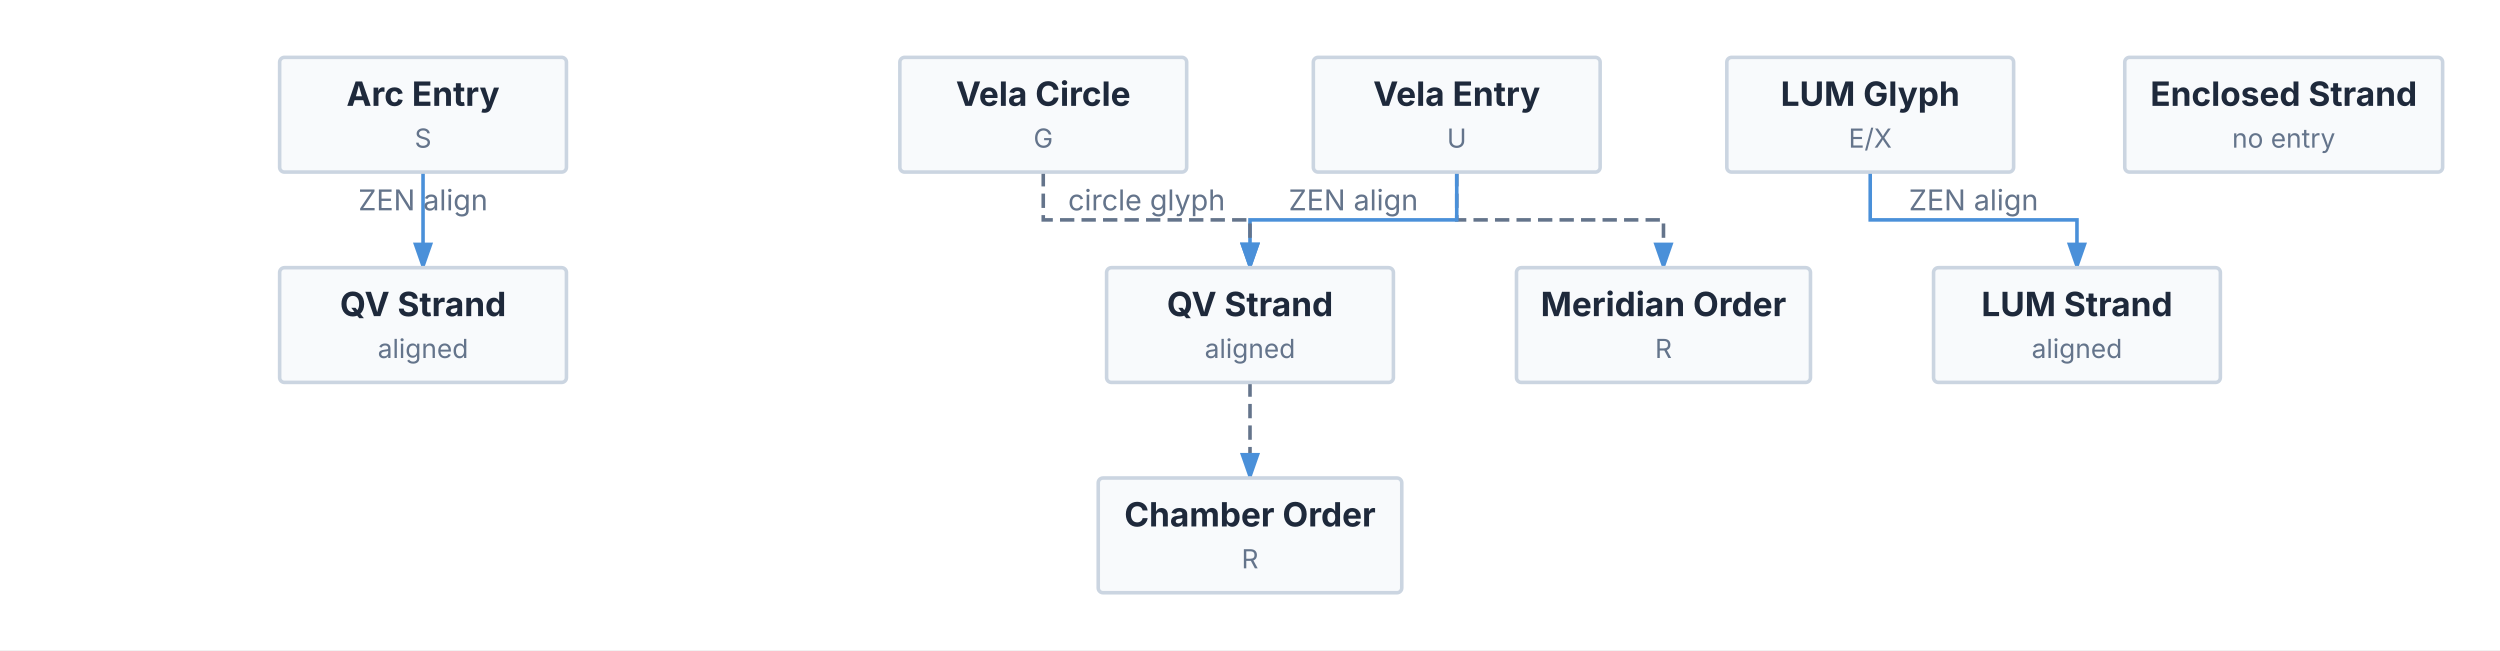
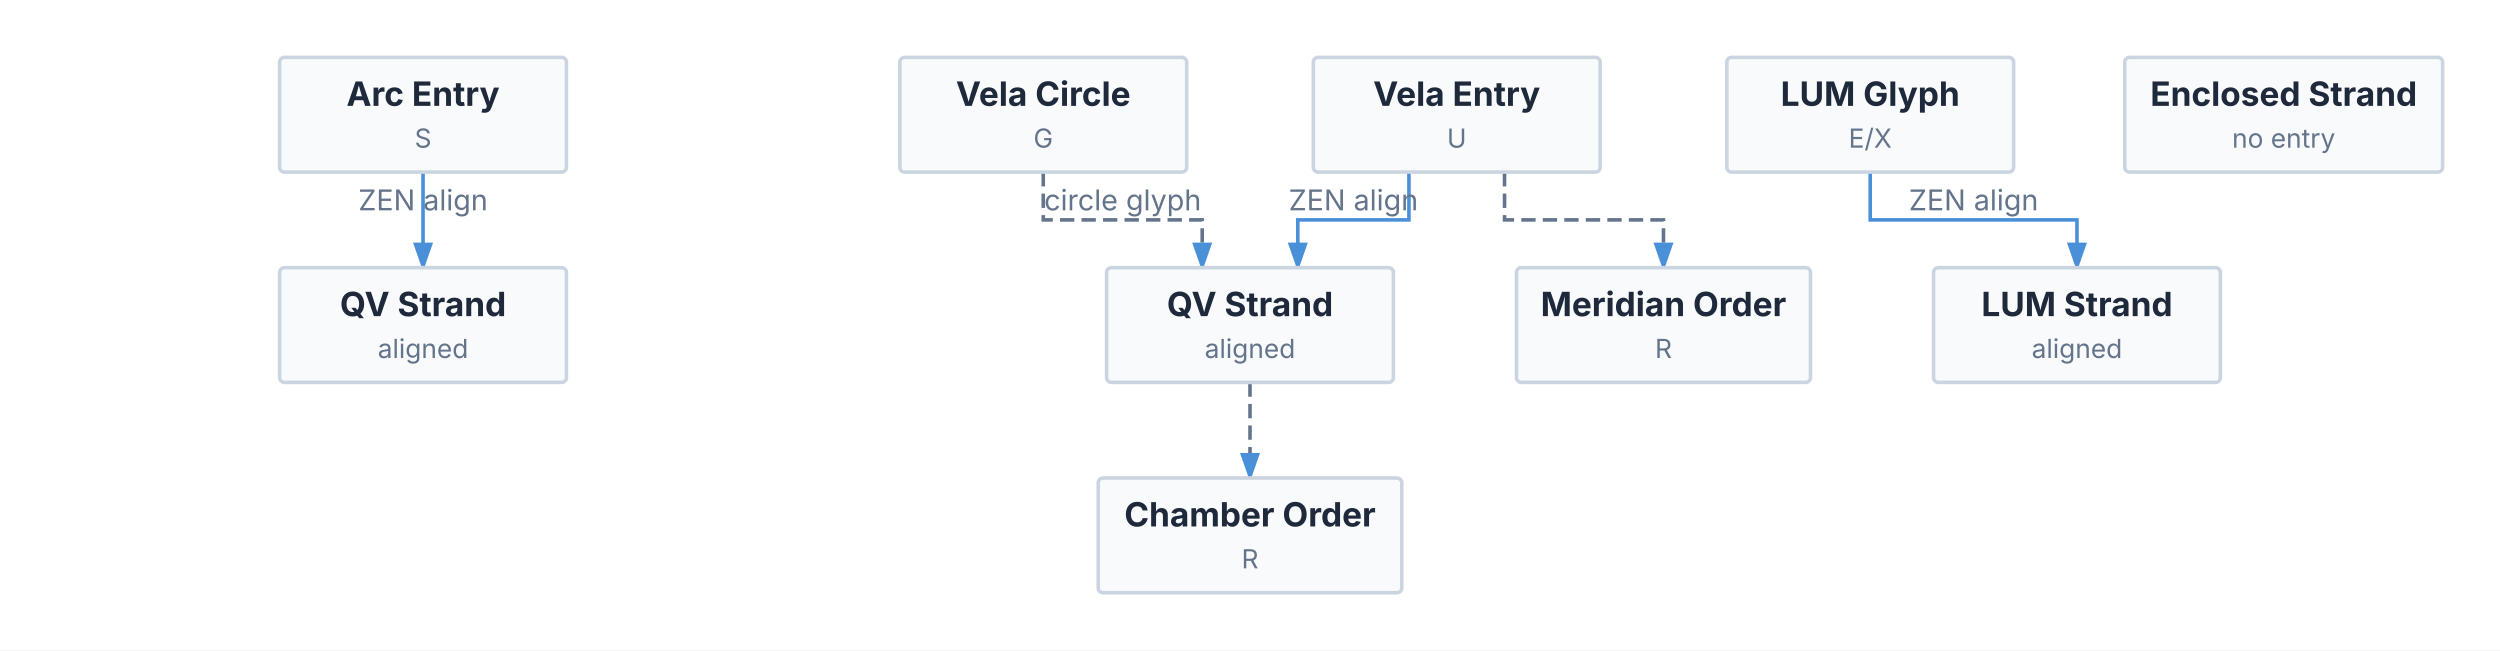
<svg xmlns="http://www.w3.org/2000/svg" viewBox="0 0 1046 272" width="1046" height="272">
  <defs>
    <marker id="triton-arrow" markerWidth="8" markerHeight="5.6" refX="7" refY="2.8" orient="auto">
      <polygon points="0 0, 8 2.8, 0 5.6" fill="#4A90D9" />
    </marker>
  </defs>
  <rect x="0" y="0" width="1046" height="272" fill="#FFFFFF" />
-   <path d="M 609.5 72 L 609.5 92 L 696 92 L 696 112" stroke="#64748B" stroke-width="1.5" fill="none" stroke-dasharray="6 3" marker-end="url(#triton-arrow)" />
+   <path d="M 629.5 72 L 629.5 92 L 696 92 L 696 112" stroke="#64748B" stroke-width="1.5" fill="none" stroke-dasharray="6 3" marker-end="url(#triton-arrow)" />
  <path d="M 523 160 L 523 200" stroke="#64748B" stroke-width="1.5" fill="none" stroke-dasharray="6 3" marker-end="url(#triton-arrow)" />
  <path d="M 177 72 L 177 112" stroke="#4A90D9" stroke-width="1.5" fill="none" marker-end="url(#triton-arrow)" />
  <text x="177" y="88" font-size="12" font-family="Inter, system-ui, -apple-system, sans-serif" fill="#64748B" text-anchor="middle">ZEN align</text>
-   <path d="M 609.5 72 L 609.5 92 L 523 92 L 523 112" stroke="#4A90D9" stroke-width="1.5" fill="none" marker-end="url(#triton-arrow)" />
+   <path d="M 589.5 72 L 589.5 92 L 543 92 L 543 112" stroke="#4A90D9" stroke-width="1.5" fill="none" marker-end="url(#triton-arrow)" />
  <text x="566.25" y="88" font-size="12" font-family="Inter, system-ui, -apple-system, sans-serif" fill="#64748B" text-anchor="middle">ZEN align</text>
  <path d="M 782.5 72 L 782.5 92 L 869 92 L 869 112" stroke="#4A90D9" stroke-width="1.5" fill="none" marker-end="url(#triton-arrow)" />
  <text x="825.75" y="88" font-size="12" font-family="Inter, system-ui, -apple-system, sans-serif" fill="#64748B" text-anchor="middle">ZEN align</text>
-   <path d="M 436.5 72 L 436.5 92 L 523 92 L 523 112" stroke="#64748B" stroke-width="1.5" fill="none" stroke-dasharray="6 3" marker-end="url(#triton-arrow)" />
-   <text x="479.75" y="88" font-size="12" font-family="Inter, system-ui, -apple-system, sans-serif" fill="#64748B" text-anchor="middle">circle glyph</text>
+   <path d="M 436.5 72 L 436.5 92 L 503 92 L 503 112" stroke="#64748B" stroke-width="1.5" fill="none" stroke-dasharray="6 3" marker-end="url(#triton-arrow)" />
+   <text x="469.75" y="88" font-size="12" font-family="Inter, system-ui, -apple-system, sans-serif" fill="#64748B" text-anchor="middle">circle glyph</text>
  <g id="arc-entry">
    <rect x="117" y="24" width="120" height="48" fill="#F8FAFC" stroke="#CBD5E1" stroke-width="1.5" rx="2" />
    <text x="177" y="44.28" font-size="14" font-family="Inter, system-ui, -apple-system, sans-serif" fill="#1E293B" text-anchor="middle" font-weight="bold">Arc Entry</text>
    <text x="177" y="61.78" font-size="11" font-family="Inter, system-ui, -apple-system, sans-serif" fill="#64748B" text-anchor="middle">S</text>
  </g>
  <g id="vela-entry">
    <rect x="549.5" y="24" width="120" height="48" fill="#F8FAFC" stroke="#CBD5E1" stroke-width="1.5" rx="2" />
    <text x="609.5" y="44.28" font-size="14" font-family="Inter, system-ui, -apple-system, sans-serif" fill="#1E293B" text-anchor="middle" font-weight="bold">Vela Entry</text>
    <text x="609.5" y="61.78" font-size="11" font-family="Inter, system-ui, -apple-system, sans-serif" fill="#64748B" text-anchor="middle">U</text>
  </g>
  <g id="vela-circle">
    <rect x="376.5" y="24" width="120" height="48" fill="#F8FAFC" stroke="#CBD5E1" stroke-width="1.5" rx="2" />
    <text x="436.5" y="44.28" font-size="14" font-family="Inter, system-ui, -apple-system, sans-serif" fill="#1E293B" text-anchor="middle" font-weight="bold">Vela Circle</text>
    <text x="436.5" y="61.78" font-size="11" font-family="Inter, system-ui, -apple-system, sans-serif" fill="#64748B" text-anchor="middle">G</text>
  </g>
  <g id="lumen-entry">
    <rect x="722.5" y="24" width="120" height="48" fill="#F8FAFC" stroke="#CBD5E1" stroke-width="1.5" rx="2" />
    <text x="782.5" y="44.28" font-size="14" font-family="Inter, system-ui, -apple-system, sans-serif" fill="#1E293B" text-anchor="middle" font-weight="bold">LUM Glyph</text>
    <text x="782.5" y="61.78" font-size="11" font-family="Inter, system-ui, -apple-system, sans-serif" fill="#64748B" text-anchor="middle">E/X</text>
  </g>
  <g id="upper-order">
    <rect x="634.5" y="112" width="123" height="48" fill="#F8FAFC" stroke="#CBD5E1" stroke-width="1.5" rx="2" />
    <text x="696" y="132.28" font-size="14" font-family="Inter, system-ui, -apple-system, sans-serif" fill="#1E293B" text-anchor="middle" font-weight="bold">Meridian Order</text>
    <text x="696" y="149.78" font-size="11" font-family="Inter, system-ui, -apple-system, sans-serif" fill="#64748B" text-anchor="middle">R</text>
  </g>
  <g id="chamber-arc">
    <rect x="117" y="112" width="120" height="48" fill="#F8FAFC" stroke="#CBD5E1" stroke-width="1.5" rx="2" />
    <text x="177" y="132.28" font-size="14" font-family="Inter, system-ui, -apple-system, sans-serif" fill="#1E293B" text-anchor="middle" font-weight="bold">QV Strand</text>
    <text x="177" y="149.78" font-size="11" font-family="Inter, system-ui, -apple-system, sans-serif" fill="#64748B" text-anchor="middle">aligned</text>
  </g>
  <g id="chamber-vela">
    <rect x="463" y="112" width="120" height="48" fill="#F8FAFC" stroke="#CBD5E1" stroke-width="1.5" rx="2" />
    <text x="523" y="132.28" font-size="14" font-family="Inter, system-ui, -apple-system, sans-serif" fill="#1E293B" text-anchor="middle" font-weight="bold">QV Strand</text>
    <text x="523" y="149.78" font-size="11" font-family="Inter, system-ui, -apple-system, sans-serif" fill="#64748B" text-anchor="middle">aligned</text>
  </g>
  <g id="enclosed-strand">
    <rect x="889" y="24" width="133" height="48" fill="#F8FAFC" stroke="#CBD5E1" stroke-width="1.5" rx="2" />
    <text x="955.5" y="44.28" font-size="14" font-family="Inter, system-ui, -apple-system, sans-serif" fill="#1E293B" text-anchor="middle" font-weight="bold">Enclosed Strand</text>
    <text x="955.5" y="61.78" font-size="11" font-family="Inter, system-ui, -apple-system, sans-serif" fill="#64748B" text-anchor="middle">no entry</text>
  </g>
  <g id="lumen-strand">
    <rect x="809" y="112" width="120" height="48" fill="#F8FAFC" stroke="#CBD5E1" stroke-width="1.5" rx="2" />
    <text x="869" y="132.28" font-size="14" font-family="Inter, system-ui, -apple-system, sans-serif" fill="#1E293B" text-anchor="middle" font-weight="bold">LUM Strand</text>
    <text x="869" y="149.78" font-size="11" font-family="Inter, system-ui, -apple-system, sans-serif" fill="#64748B" text-anchor="middle">aligned</text>
  </g>
  <g id="chamber-order">
    <rect x="459.5" y="200" width="127" height="48" fill="#F8FAFC" stroke="#CBD5E1" stroke-width="1.5" rx="2" />
    <text x="523" y="220.28" font-size="14" font-family="Inter, system-ui, -apple-system, sans-serif" fill="#1E293B" text-anchor="middle" font-weight="bold">Chamber Order</text>
    <text x="523" y="237.78" font-size="11" font-family="Inter, system-ui, -apple-system, sans-serif" fill="#64748B" text-anchor="middle">R</text>
  </g>
</svg>
